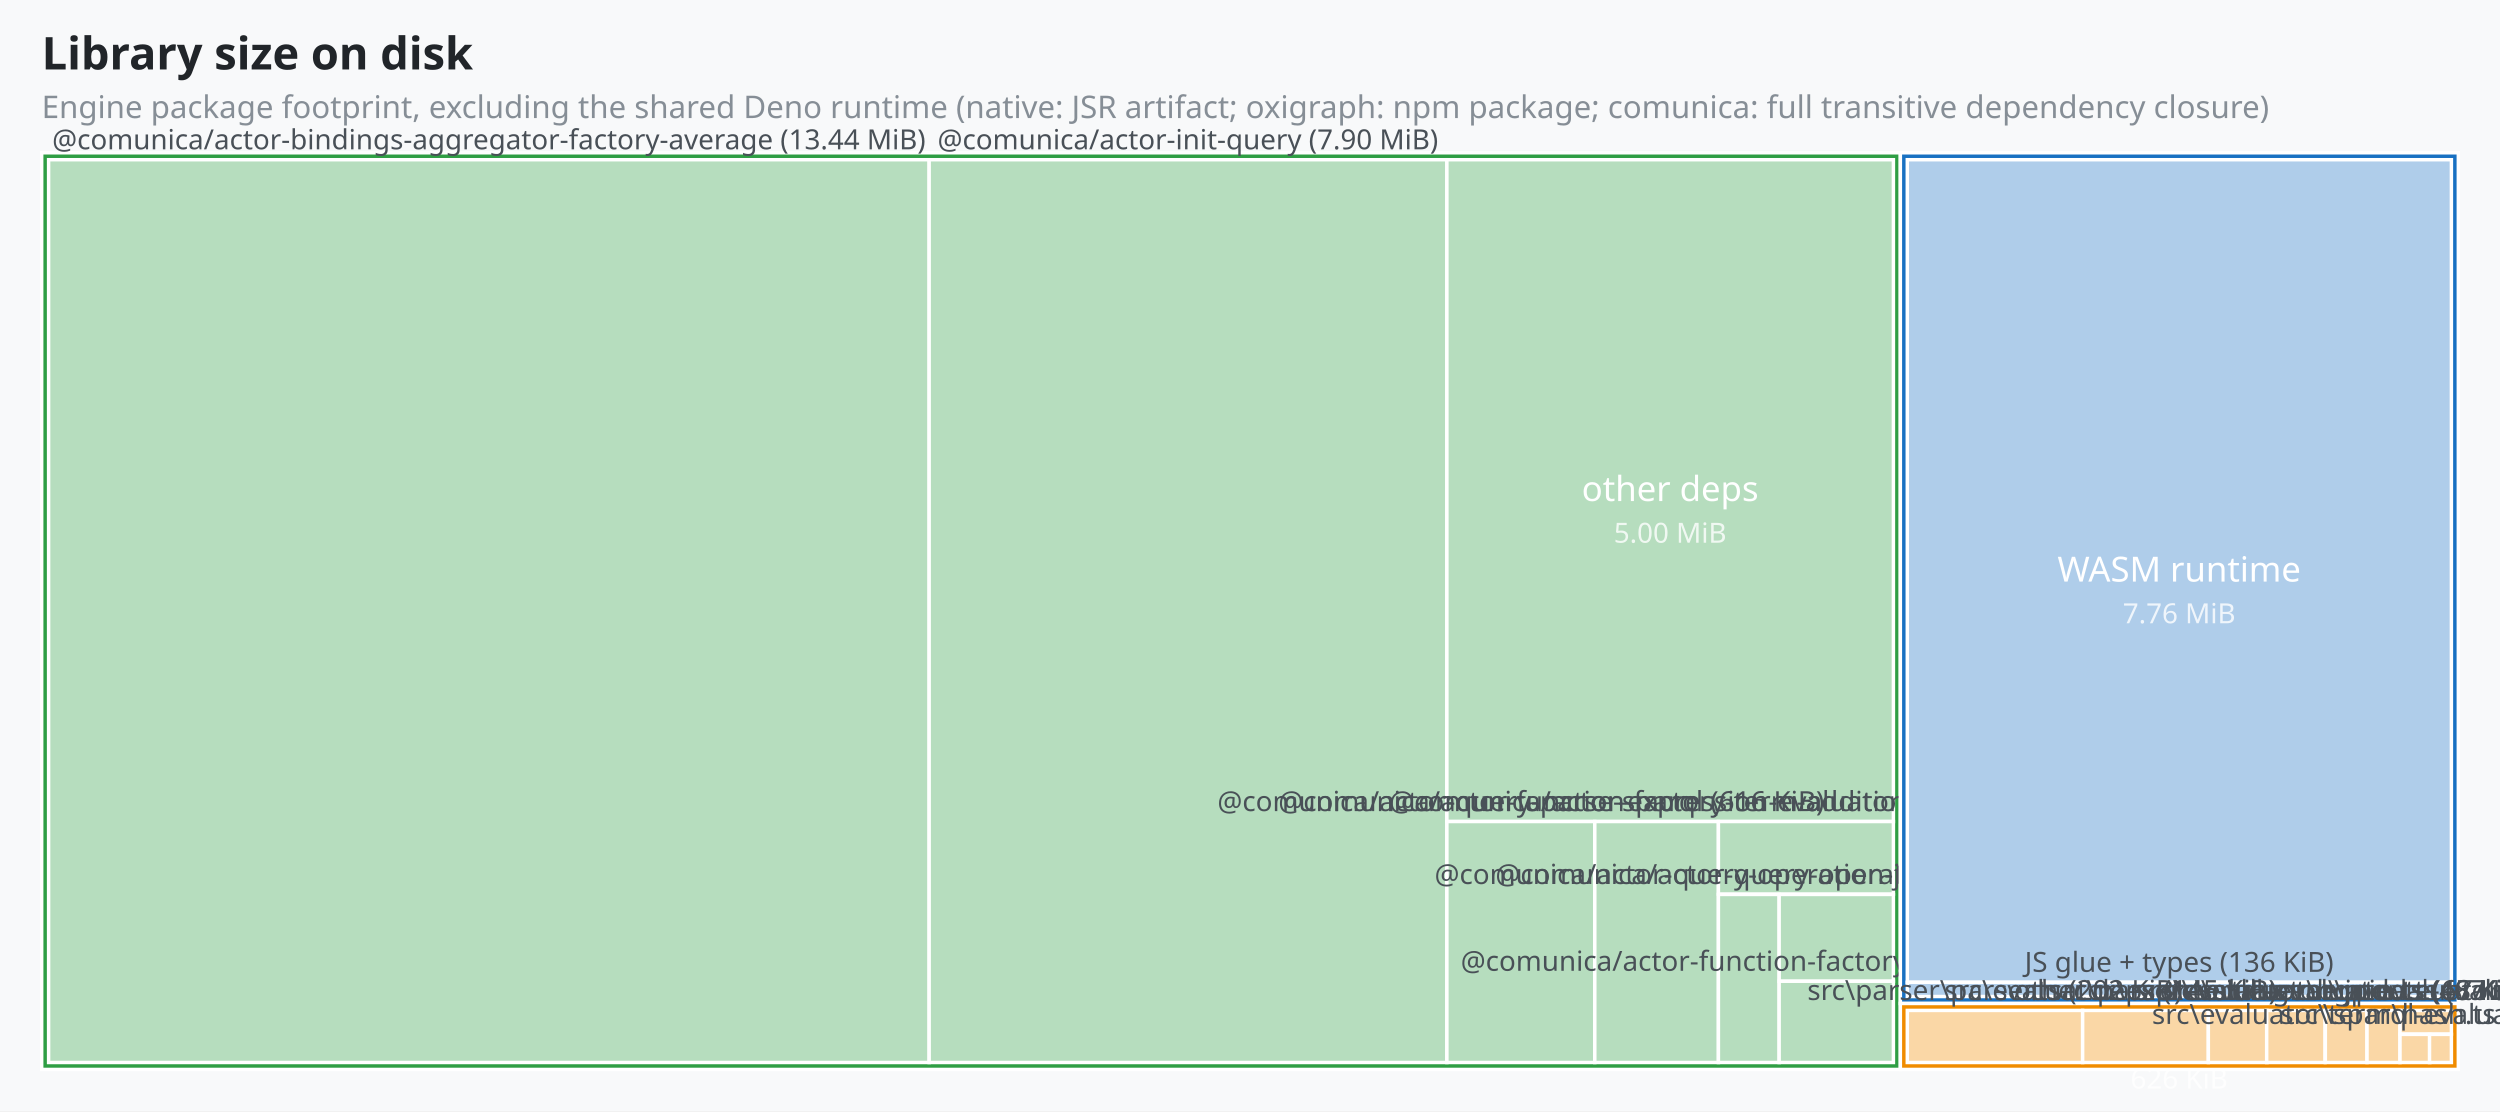
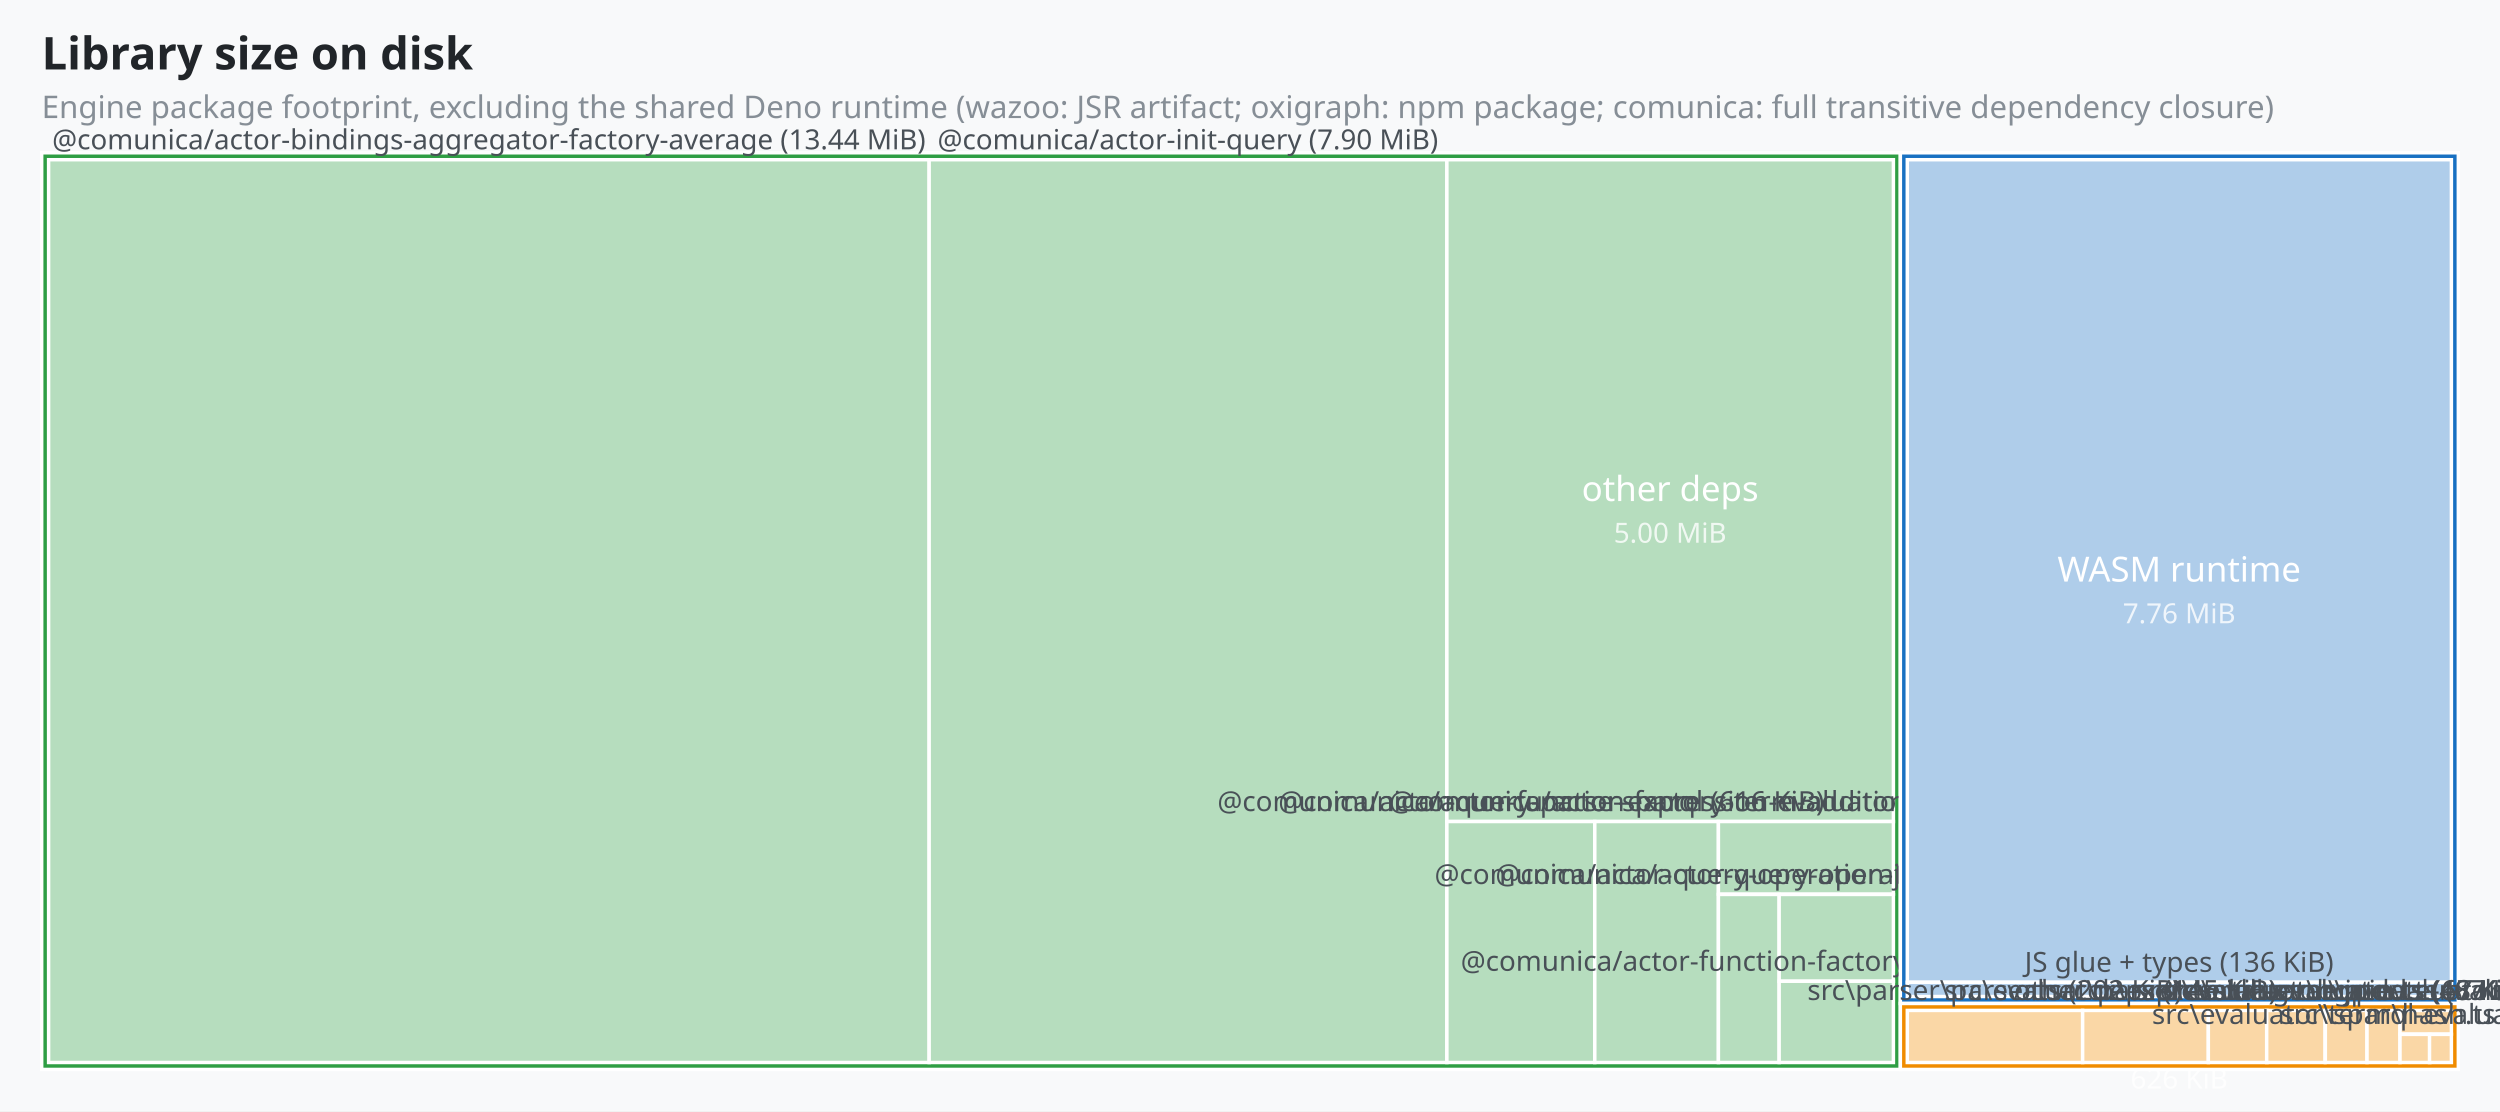
<svg xmlns="http://www.w3.org/2000/svg" viewBox="0 0 720 320" font-family="sans-serif">
  <rect width="720" height="320" fill="#f8f9fa" />
  <text x="12" y="20" font-size="13" font-weight="bold" fill="#212529">Library size on disk</text>
-   <text x="12" y="34" font-size="9" fill="#868e96">Engine package footprint, excluding the shared Deno runtime (native: JSR artifact; oxigraph: npm package; comunica: full transitive dependency closure)</text>
+   <text x="12" y="34" font-size="9" fill="#868e96">Engine package footprint, excluding the shared Deno runtime (wazoo: JSR artifact; oxigraph: npm package; comunica: full transitive dependency closure)</text>
  <rect x="12.0" y="44.0" width="535.3" height="264.0" fill="#2f9e44" stroke="#ffffff" stroke-width="1" />
  <text x="279.6" y="179.0" text-anchor="middle" font-family="sans-serif" font-size="10" fill="#fff">comunica<tspan x="279.6" dy="12" font-size="8" fill="#ffffffcc">28.32 MiB</tspan>
  </text>
  <rect x="14.0" y="46.0" width="253.6" height="260.0" fill="#b6ddbe" stroke="#ffffff" stroke-width="1" />
  <text x="140.8" y="43.0" text-anchor="middle" font-family="sans-serif" font-size="8" fill="#495057">@comunica/actor-bindings-aggregator-factory-average (13.44 MiB)</text>
  <rect x="267.6" y="46.0" width="149.1" height="260.0" fill="#b6ddbe" stroke="#ffffff" stroke-width="1" />
  <text x="342.1" y="43.0" text-anchor="middle" font-family="sans-serif" font-size="8" fill="#495057">@comunica/actor-init-query (7.90 MiB)</text>
  <rect x="416.7" y="46.0" width="128.6" height="190.6" fill="#b6ddbe" stroke="#ffffff" stroke-width="1" />
  <text x="481.0" y="144.3" text-anchor="middle" font-family="sans-serif" font-size="10" fill="#fff">other deps<tspan x="481.0" dy="12" font-size="8" fill="#ffffffcc">5.00 MiB</tspan>
  </text>
  <rect x="416.7" y="236.6" width="42.6" height="69.4" fill="#b6ddbe" stroke="#ffffff" stroke-width="1" />
  <text x="438.0" y="233.6" text-anchor="middle" font-family="sans-serif" font-size="8" fill="#495057">@comunica/actor-query-parse-sparql (616 KiB)</text>
  <rect x="459.3" y="236.6" width="35.6" height="69.4" fill="#b6ddbe" stroke="#ffffff" stroke-width="1" />
  <text x="477.1" y="233.6" text-anchor="middle" font-family="sans-serif" font-size="8" fill="#495057">@comunica/actor-function-factory-term-addition (515 KiB)</text>
  <rect x="494.9" y="236.6" width="50.4" height="20.9" fill="#b6ddbe" stroke="#ffffff" stroke-width="1" />
  <text x="520.1" y="233.6" text-anchor="middle" font-family="sans-serif" font-size="8" fill="#495057">@comunica/actor-expression-evaluator-factory-default (220 KiB)</text>
  <rect x="494.9" y="257.6" width="17.5" height="48.4" fill="#b6ddbe" stroke="#ffffff" stroke-width="1" />
  <text x="503.6" y="254.6" text-anchor="middle" font-family="sans-serif" font-size="8" fill="#495057">@comunica/actor-query-operation-join (177 KiB)</text>
  <rect x="512.4" y="257.6" width="32.9" height="25.0" fill="#b6ddbe" stroke="#ffffff" stroke-width="1" />
  <text x="528.8" y="254.6" text-anchor="middle" font-family="sans-serif" font-size="8" fill="#495057">@comunica/actor-query-operation-path-alt (172 KiB)</text>
  <rect x="512.4" y="282.6" width="32.9" height="23.4" fill="#b6ddbe" stroke="#ffffff" stroke-width="1" />
  <text x="528.8" y="279.6" text-anchor="middle" font-family="sans-serif" font-size="8" fill="#495057">@comunica/actor-function-factory-term-str-uuid (161 KiB)</text>
  <rect x="547.3" y="44.0" width="160.7" height="245.0" fill="#1971c2" stroke="#ffffff" stroke-width="1" />
  <text x="627.6" y="169.5" text-anchor="middle" font-family="sans-serif" font-size="10" fill="#fff">oxigraph<tspan x="627.6" dy="12" font-size="8" fill="#ffffffcc">7.89 MiB</tspan>
  </text>
  <rect x="549.3" y="46.0" width="156.7" height="236.9" fill="#afcdea" stroke="#ffffff" stroke-width="1" />
  <text x="627.6" y="167.5" text-anchor="middle" font-family="sans-serif" font-size="10" fill="#fff">WASM runtime<tspan x="627.6" dy="12" font-size="8" fill="#ffffffcc">7.76 MiB</tspan>
  </text>
  <rect x="549.3" y="282.9" width="156.7" height="4.1" fill="#afcdea" stroke="#ffffff" stroke-width="1" />
  <text x="627.6" y="279.9" text-anchor="middle" font-family="sans-serif" font-size="8" fill="#495057">JS glue + types (136 KiB)</text>
  <rect x="547.3" y="289.0" width="160.7" height="19.0" fill="#f08c00" stroke="#ffffff" stroke-width="1" />
-   <text x="627.6" y="301.5" text-anchor="middle" font-family="sans-serif" font-size="10" fill="#fff">native<tspan x="627.6" dy="12" font-size="8" fill="#ffffffcc">626 KiB</tspan>
+   <text x="627.6" y="301.5" text-anchor="middle" font-family="sans-serif" font-size="10" fill="#fff">wazoo<tspan x="627.6" dy="12" font-size="8" fill="#ffffffcc">626 KiB</tspan>
  </text>
  <rect x="549.3" y="291.0" width="50.5" height="15.0" fill="#fad7a6" stroke="#ffffff" stroke-width="1" />
  <text x="574.5" y="288.0" text-anchor="middle" font-family="sans-serif" font-size="8" fill="#495057">src\parser\parser.ts (202 KiB)</text>
  <rect x="599.8" y="291.0" width="36.2" height="15.0" fill="#fad7a6" stroke="#ffffff" stroke-width="1" />
  <text x="617.9" y="288.0" text-anchor="middle" font-family="sans-serif" font-size="8" fill="#495057">other deps (145 KiB)</text>
  <rect x="636.0" y="291.0" width="16.9" height="15.0" fill="#fad7a6" stroke="#ffffff" stroke-width="1" />
  <text x="644.4" y="288.0" text-anchor="middle" font-family="sans-serif" font-size="8" fill="#495057">src\evaluator\expression-evaluator.ts (67 KiB)</text>
  <rect x="652.8" y="291.0" width="16.8" height="15.0" fill="#fad7a6" stroke="#ffffff" stroke-width="1" />
  <text x="661.3" y="288.0" text-anchor="middle" font-family="sans-serif" font-size="8" fill="#495057">src\parser\turtle-generated.ts (67 KiB)</text>
  <rect x="669.7" y="291.0" width="12.0" height="15.0" fill="#fad7a6" stroke="#ffffff" stroke-width="1" />
  <text x="675.7" y="288.0" text-anchor="middle" font-family="sans-serif" font-size="8" fill="#495057">src\evaluator\join.ts (48 KiB)</text>
  <rect x="681.7" y="291.0" width="9.5" height="15.0" fill="#fad7a6" stroke="#ffffff" stroke-width="1" />
  <text x="686.4" y="288.0" text-anchor="middle" font-family="sans-serif" font-size="8" fill="#495057">src\evaluator\bgp-evaluator.ts (38 KiB)</text>
  <rect x="691.2" y="291.0" width="14.8" height="6.8" fill="#fad7a6" stroke="#ffffff" stroke-width="1" />
  <text x="698.6" y="288.0" text-anchor="middle" font-family="sans-serif" font-size="8" fill="#495057">src\evaluator\update-evaluator.ts (27 KiB)</text>
  <rect x="691.2" y="297.9" width="8.6" height="8.1" fill="#fad7a6" stroke="#ffffff" stroke-width="1" />
  <text x="695.5" y="294.9" text-anchor="middle" font-family="sans-serif" font-size="8" fill="#495057">src\evaluator\sparql-evaluator.ts (19 KiB)</text>
  <rect x="699.7" y="297.9" width="6.3" height="8.1" fill="#fad7a6" stroke="#ffffff" stroke-width="1" />
  <text x="702.9" y="294.9" text-anchor="middle" font-family="sans-serif" font-size="8" fill="#495057">src\term\hash.ts (14 KiB)</text>
</svg>
